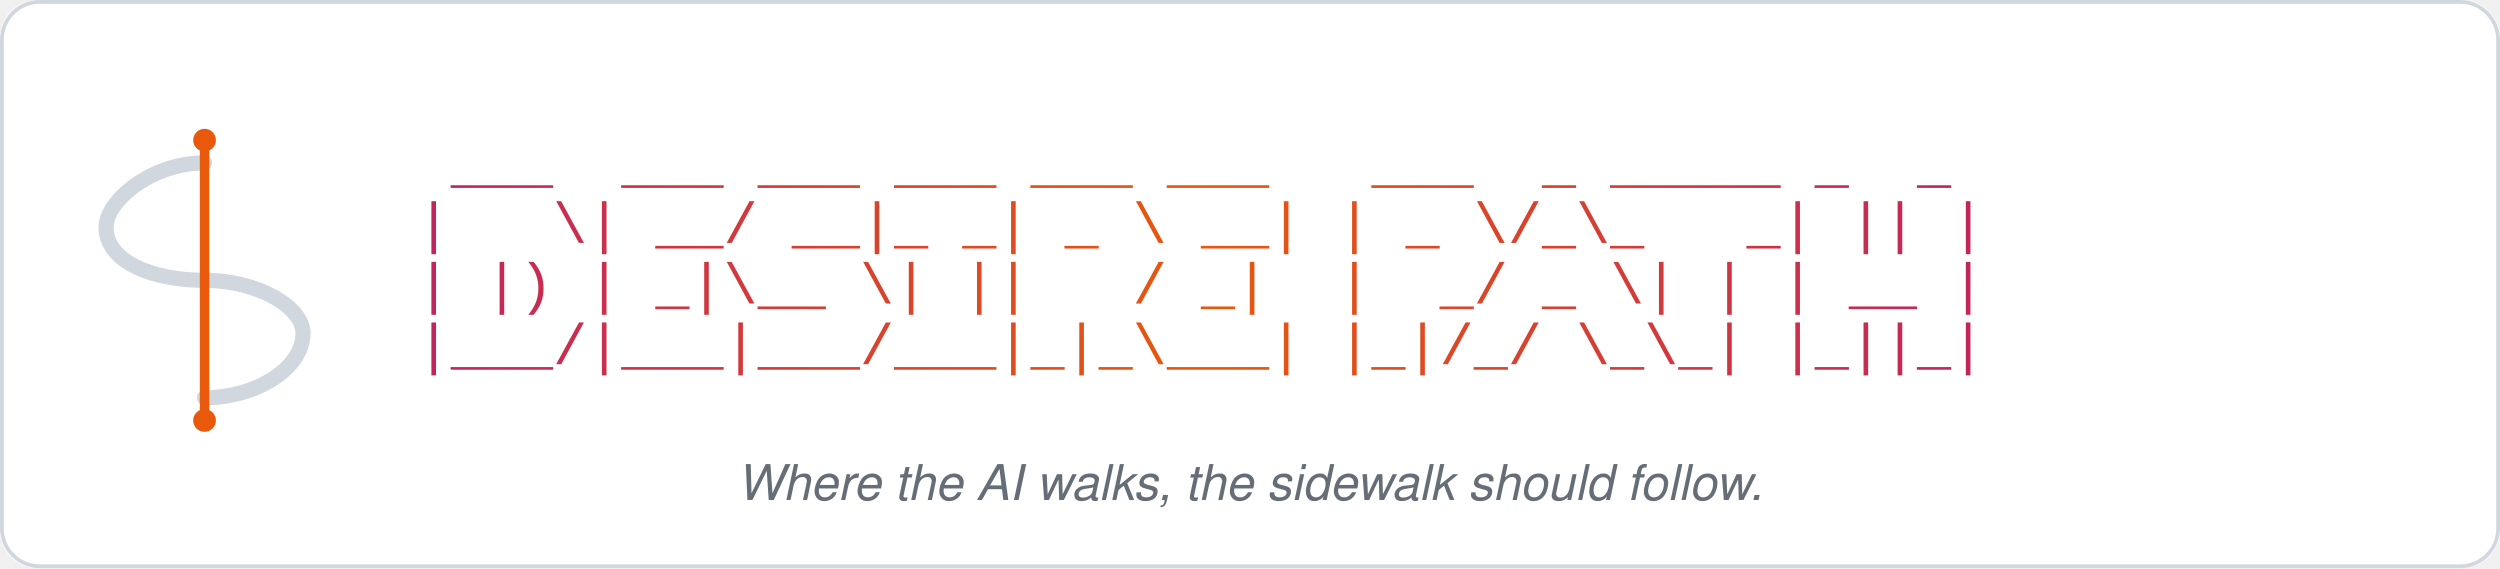
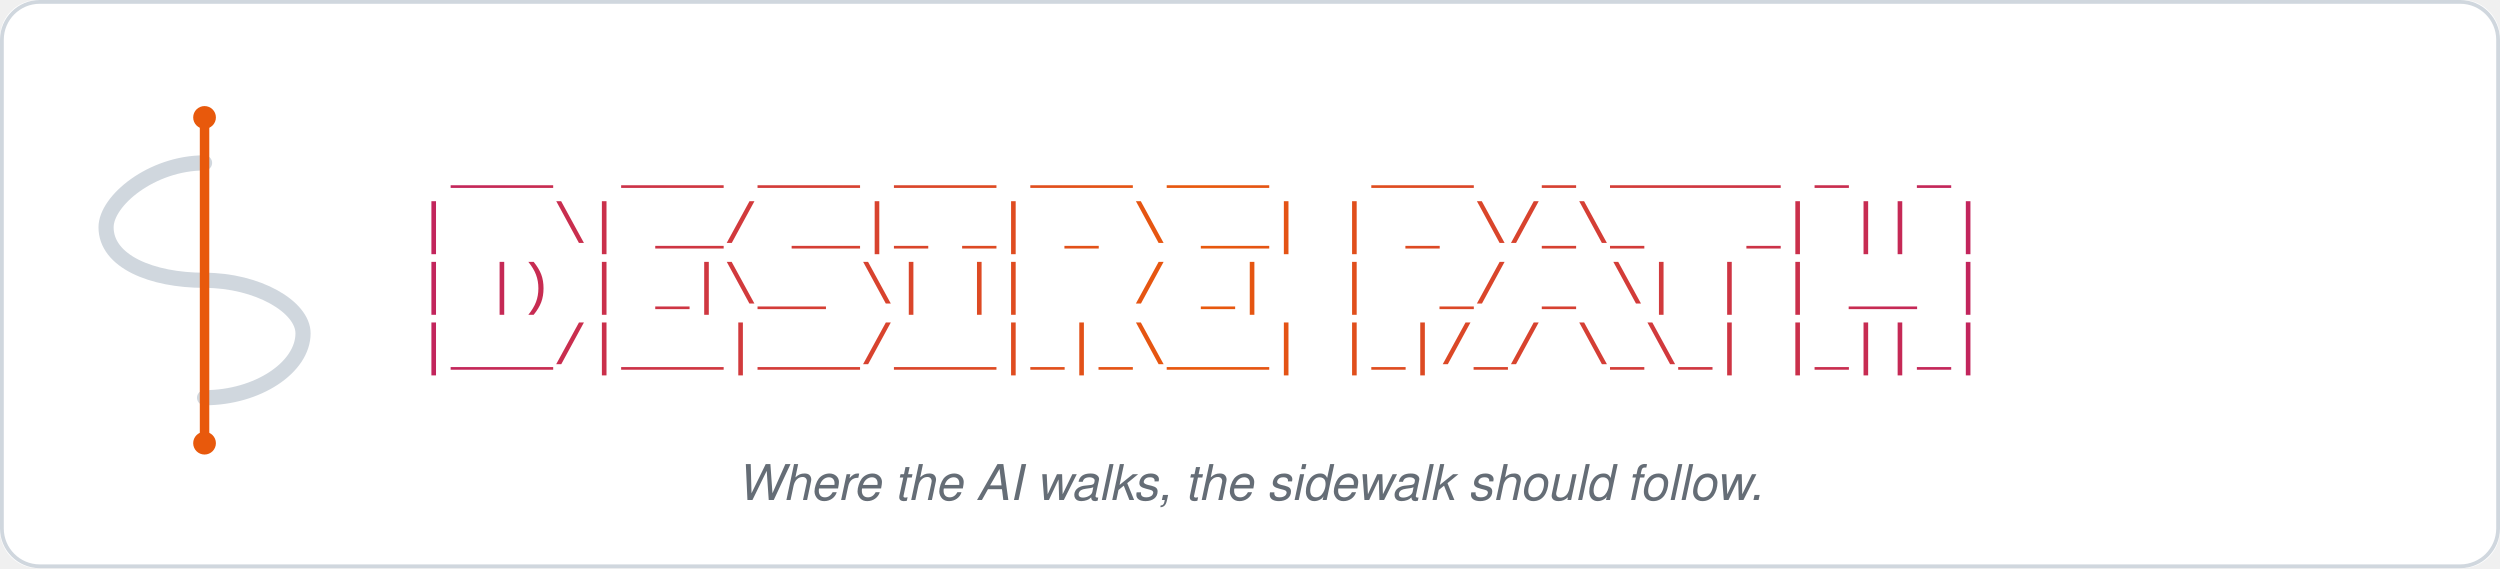
<svg xmlns="http://www.w3.org/2000/svg" width="660" height="150" viewBox="0 0 660 150">
  <defs>
    <linearGradient id="g" x1="0" y1="0" x2="1" y2="0">
      <stop offset="0%" stop-color="#c2255c" />
      <stop offset="50%" stop-color="#e8590c" />
      <stop offset="100%" stop-color="#c2255c" />
    </linearGradient>
  </defs>
  <rect width="660" height="150" rx="10" fill="#ffffff" />
  <rect x=".5" y=".5" width="659" height="149" rx="10" fill="none" stroke="#d0d7de" />
  <g transform="translate(24, 37)">
    <path d="M 30,6 C 16,6 4,16 4,23 C 4,32 16,37 30,37 C 44,37 56,44 56,51 C 56,60 44,68 30,68" fill="none" stroke="#d0d7de" stroke-width="4" stroke-linecap="round" />
-     <line x1="30" y1="0" x2="30" y2="74" stroke="#e8590c" stroke-width="2.5" stroke-linecap="round" />
-     <circle cx="30" cy="0" r="3" fill="#e8590c" />
-     <circle cx="30" cy="74" r="3" fill="#e8590c" />
+     <line x1="30" y1="-6" x2="30" y2="80" stroke="#e8590c" stroke-width="2.5" stroke-linecap="round" />
+     <circle cx="30" cy="-6" r="3" fill="#e8590c" />
+     <circle cx="30" cy="80" r="3" fill="#e8590c" />
  </g>
  <text font-family="SFMono-Regular,Menlo,Consolas,'Courier New',monospace" font-size="15" fill="url(#g)" xml:space="preserve">
    <tspan x="110" y="48"> ___  ___ ___ ___ ___ ___   ___  _ _____ _  _ </tspan>
    <tspan x="110" y="64">|   \| __/ __|_ _| _ \ __| | _ \/_\_   _| || |</tspan>
    <tspan x="110" y="80">| |) | _|\__ \| ||   / _|  |  _/ _ \| | | __ |</tspan>
    <tspan x="110" y="96">|___/|___|___/___|_|_\___| |_|/_/ \_\_| |_||_|</tspan>
  </text>
  <text x="330" y="132" font-family="-apple-system,BlinkMacSystemFont,'Segoe UI',Helvetica,Arial,sans-serif" font-size="13" fill="#656d76" text-anchor="middle" font-style="italic">Where the AI walks, the sidewalk should follow.</text>
</svg>
